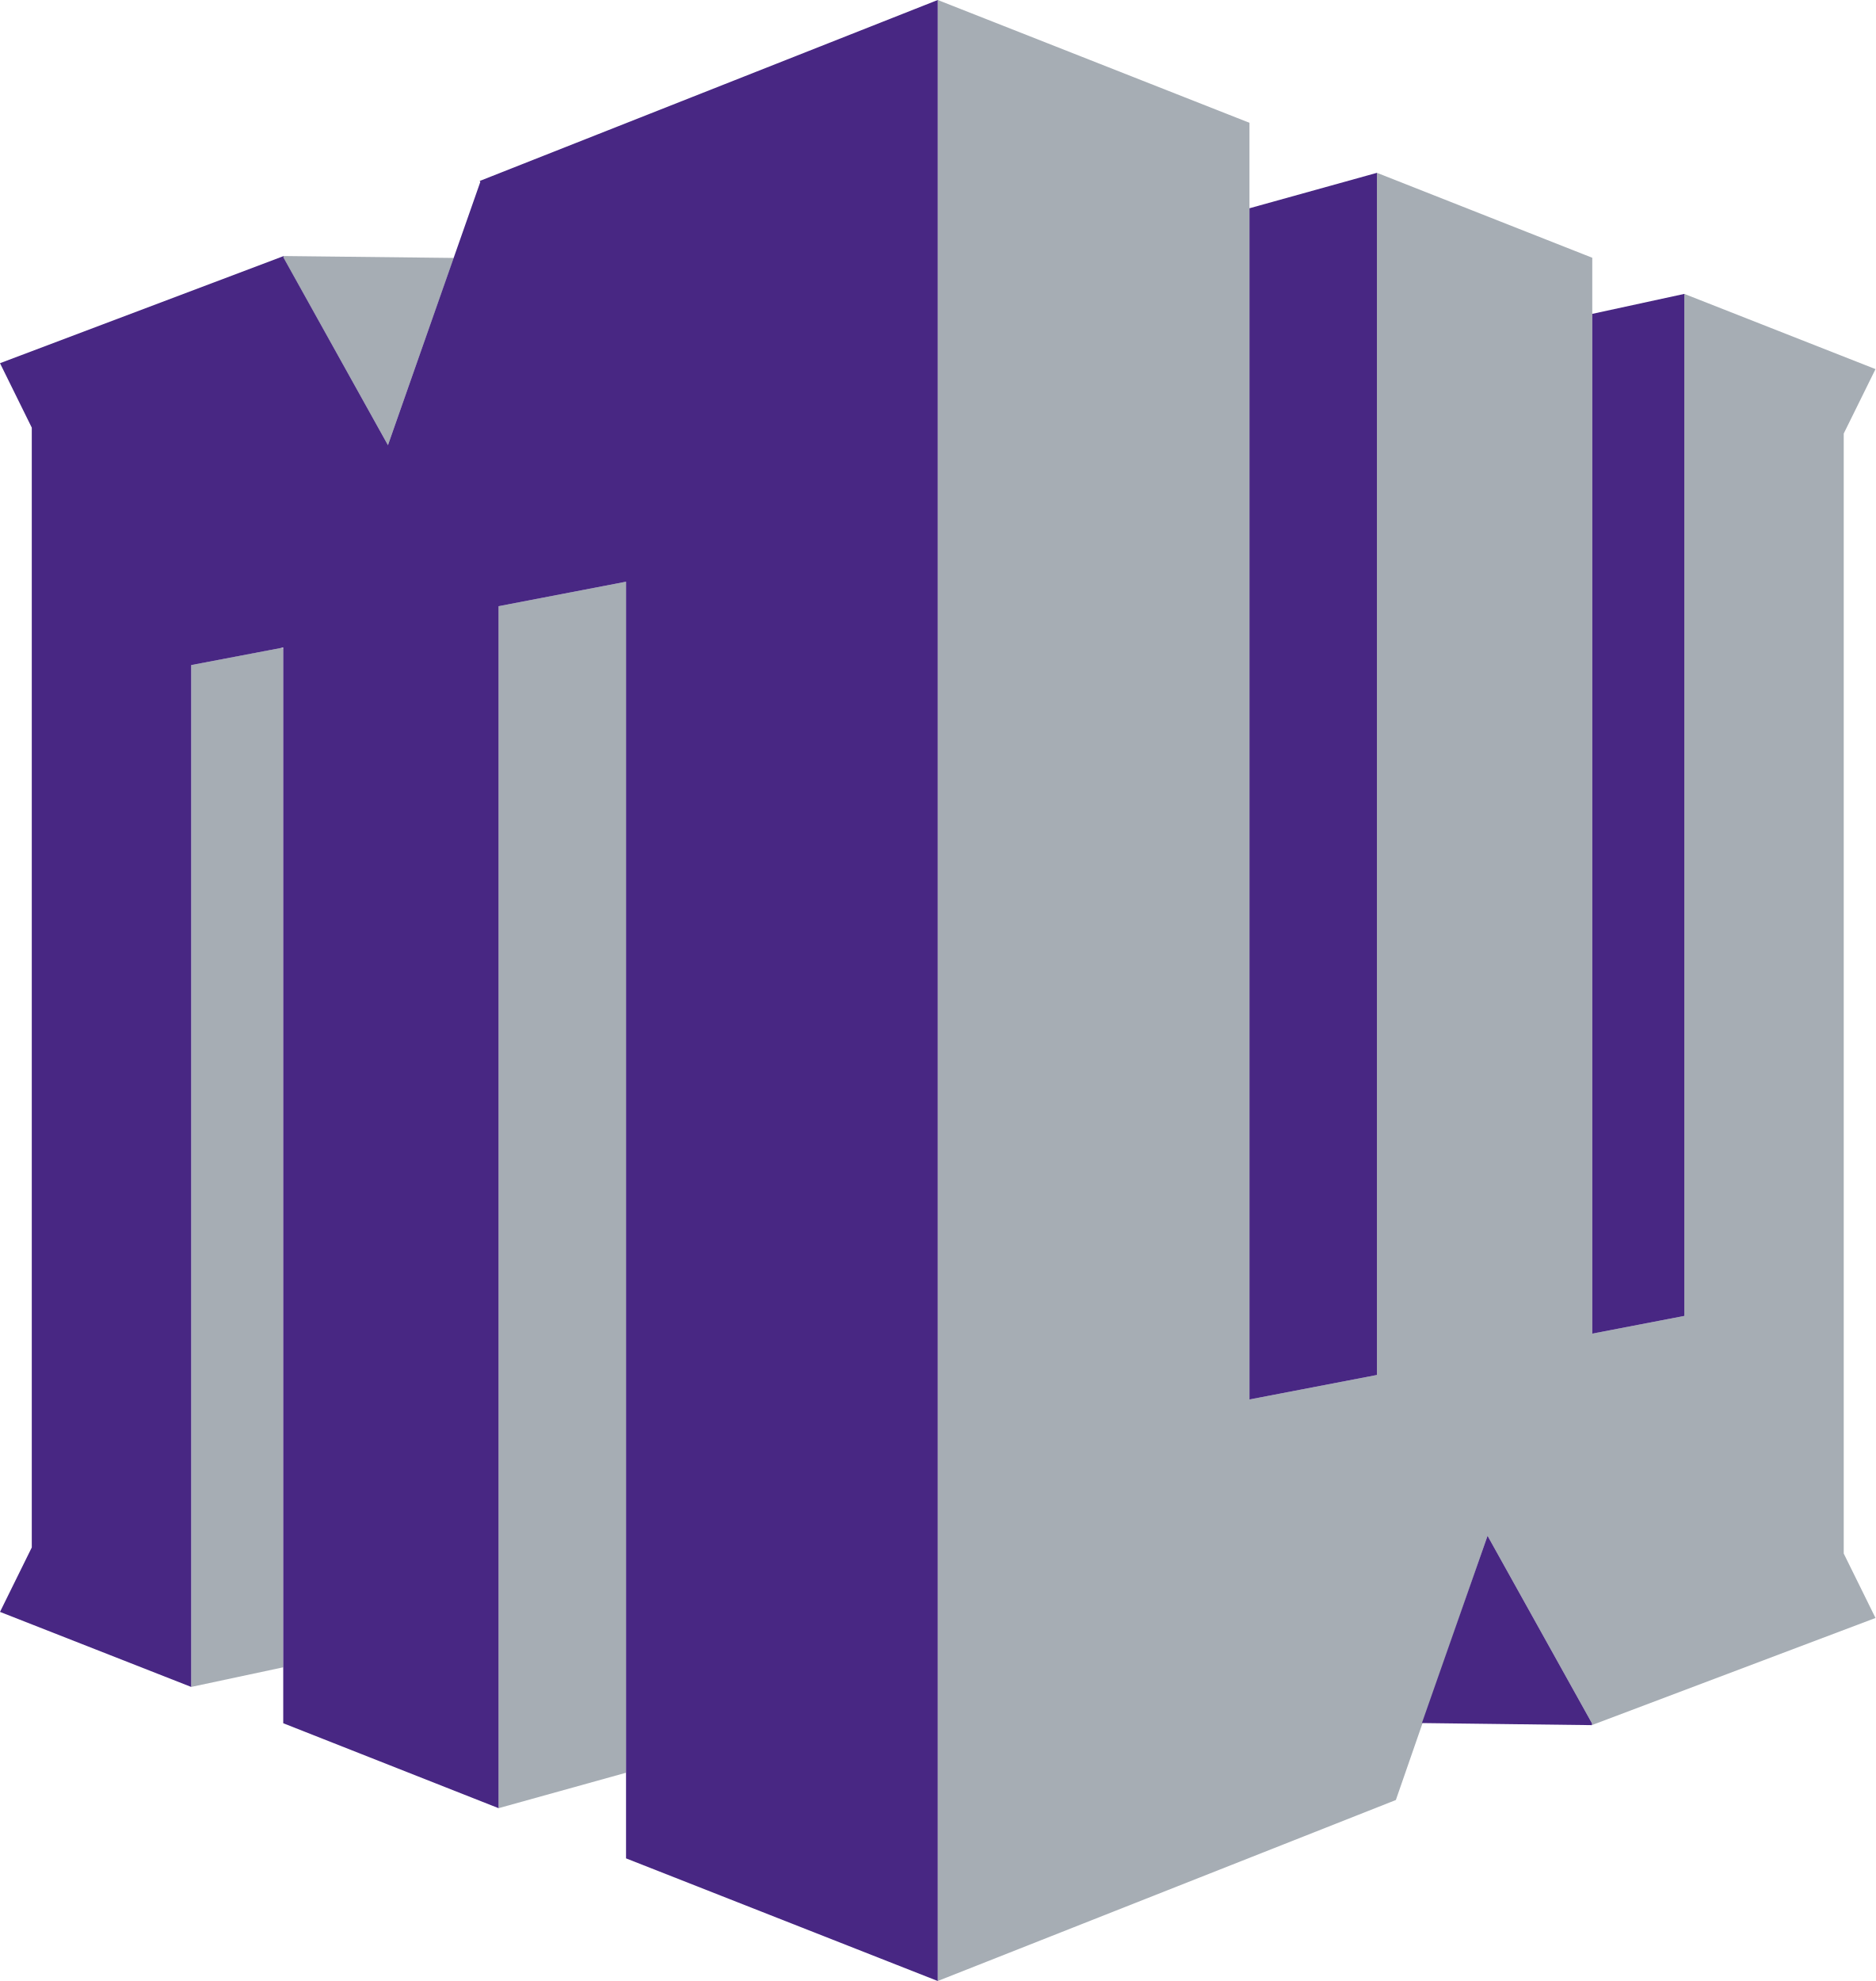
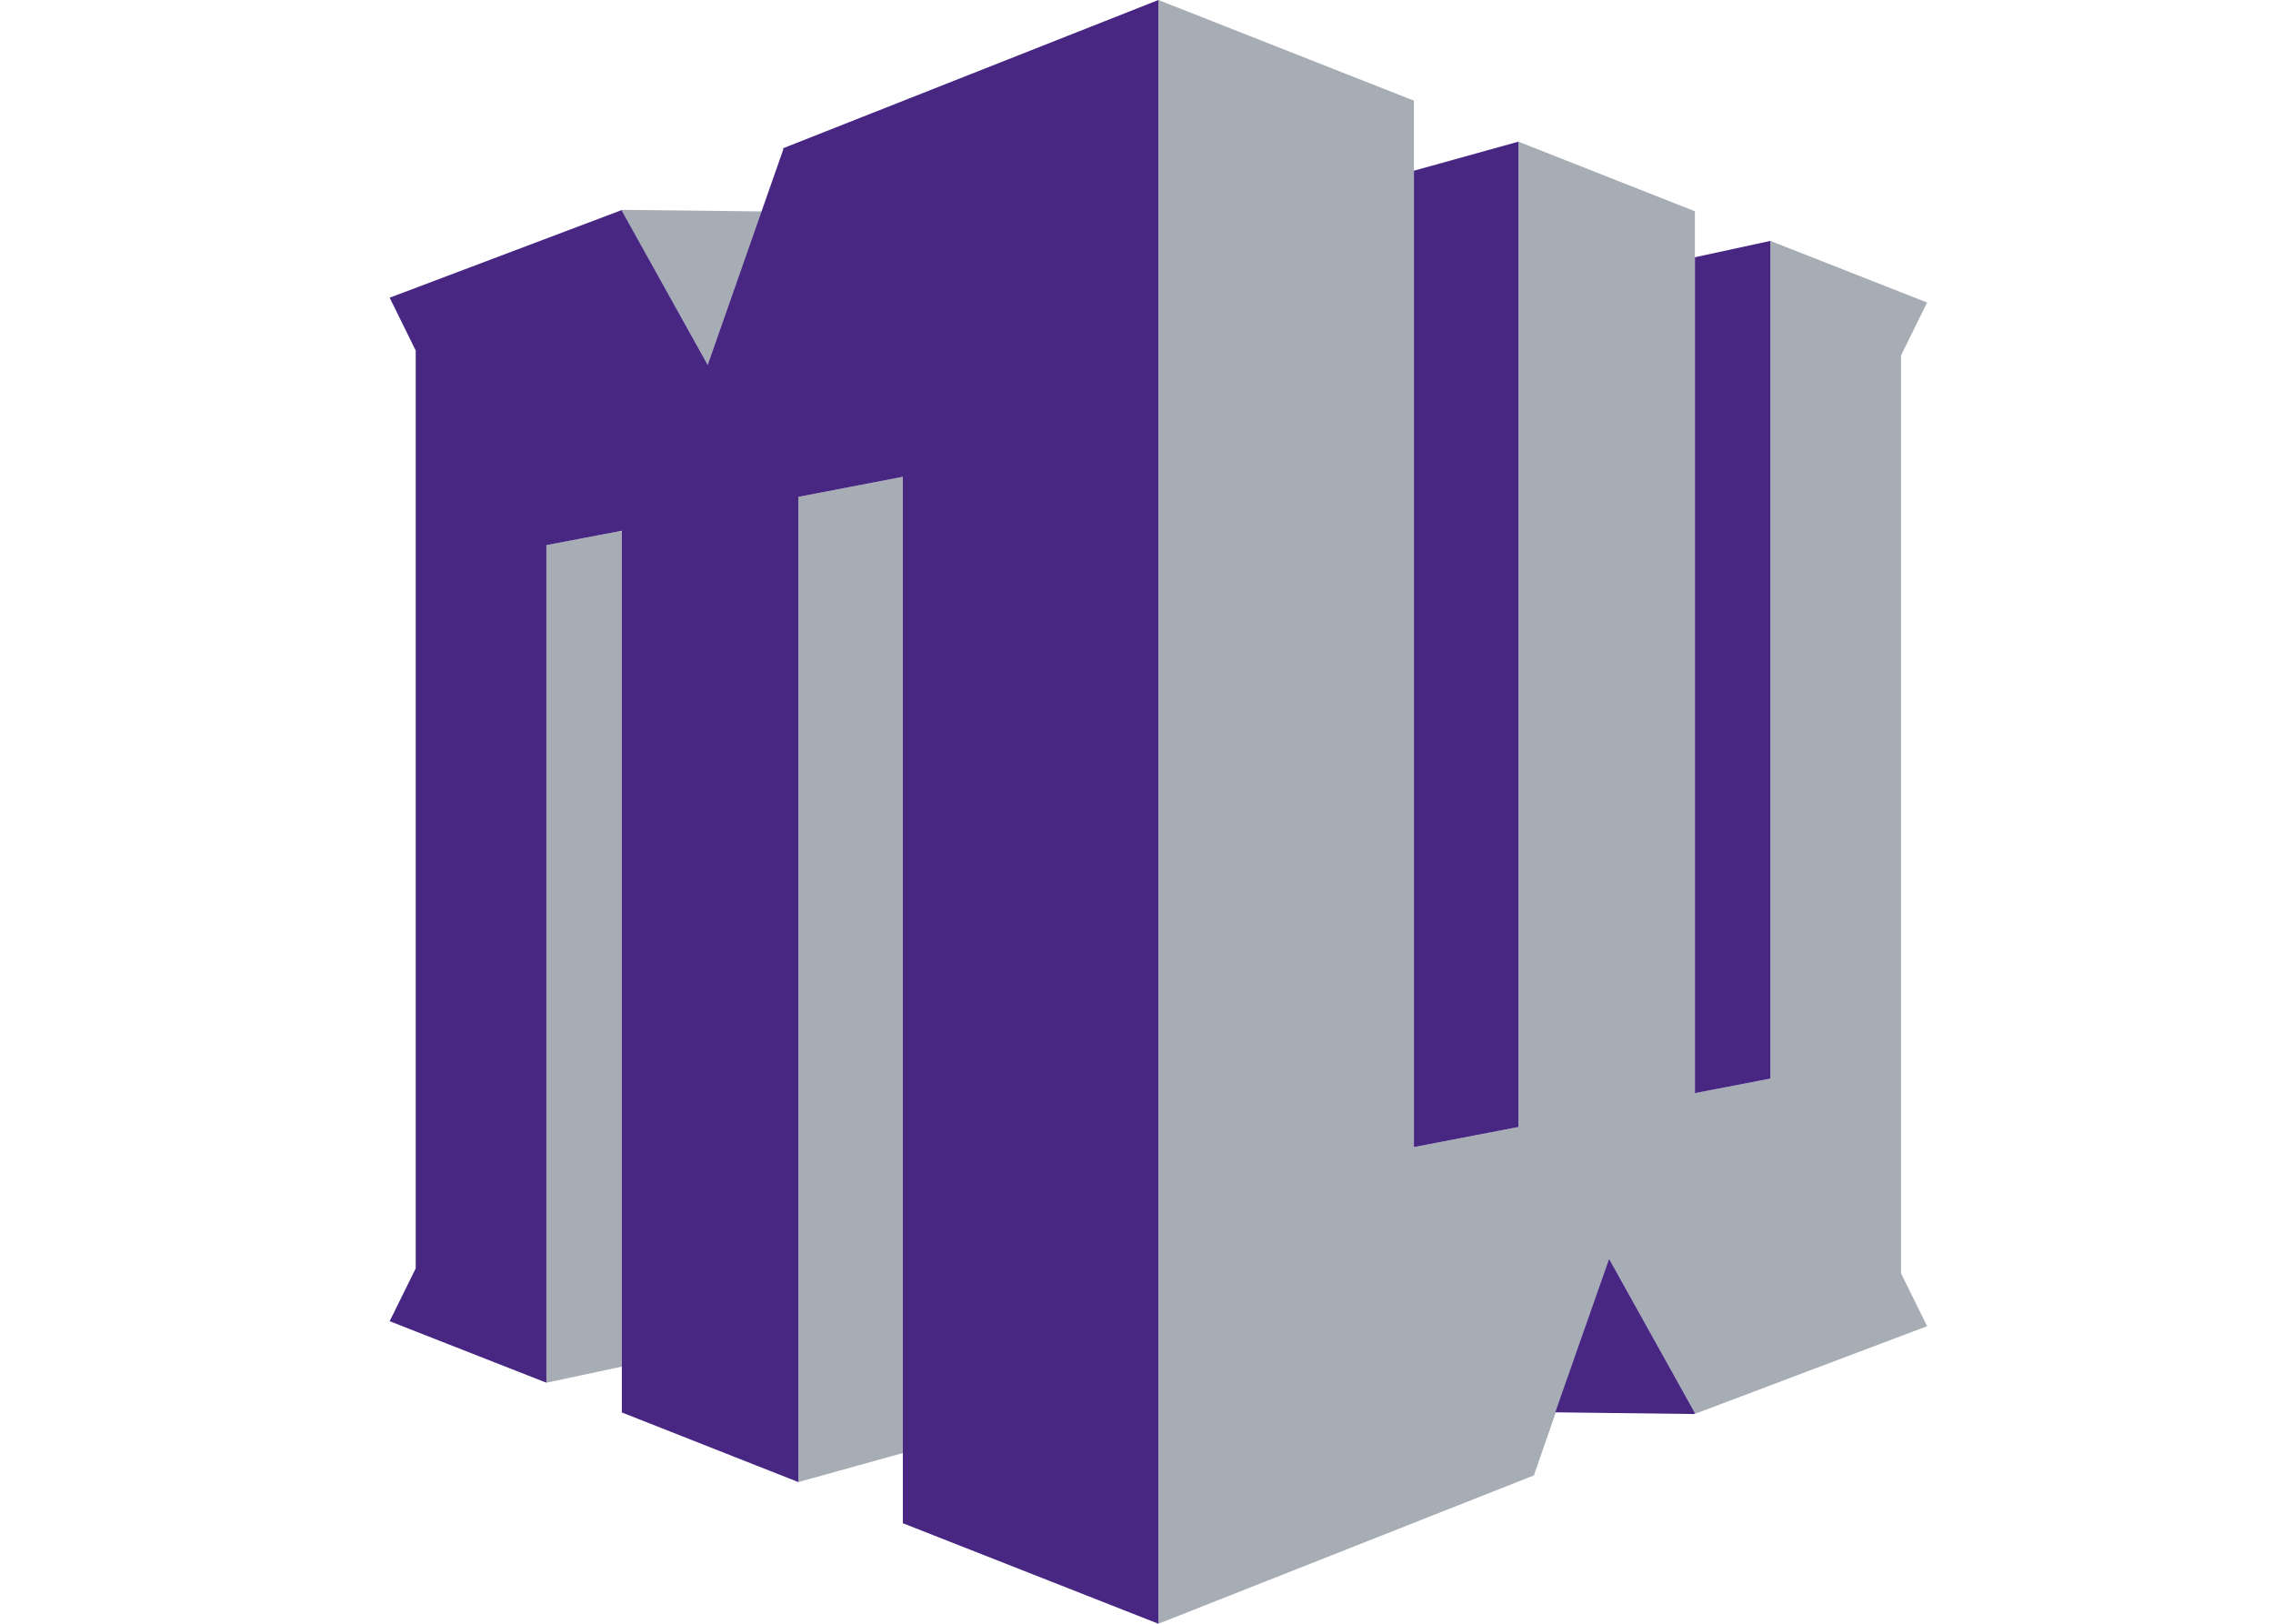
- <svg xmlns="http://www.w3.org/2000/svg" version="1.1" id="Layer_1" x="0px" y="0px" width="108px" height="114.05px" viewBox="0 0 108 114.05" enable-background="new 0 0 108 114.05" xml:space="preserve">
-   <polygon fill="#A6ADB4" points="11.01,97.12 16.31,95.99 16.31,37.33 16.14,37.31 11.01,38.29 " />
-   <polygon fill="#A6ADB4" points="85.66,88.42 91.68,99.23 91.66,99.32 108,93.15 106.17,89.44 106.17,24.96 108,21.25 96.99,16.92 96.99,75.76 91.69,76.78 91.69,14.84 79.29,9.95 79.29,79.16 71.95,80.57 71.95,7.07 54,0 54,114.05 80.38,103.63 " />
-   <polygon fill="#A6ADB4" points="28.71,104.1 36.05,102.06 36.05,33.49 28.71,34.9 " />
-   <polygon fill="#A6ADB4" points="22.34,25.63 26.13,14.85 16.34,14.74 16.32,14.83 " />
-   <polygon fill="#482783" points="85.66,88.42 81.88,99.2 91.66,99.32 91.68,99.23 " />
-   <polygon fill="#482783" points="91.69,76.78 96.99,75.76 96.99,16.92 91.69,18.07 " />
-   <polygon fill="#482783" points="71.95,80.57 79.29,79.16 79.29,9.95 71.95,11.99 " />
-   <polygon fill="#482783" points="36.05,106.99 54,114.05 54,0 27.62,10.42 27.66,10.47 22.34,25.63 16.32,14.82 16.34,14.74 0,20.91 1.83,24.62 1.83,89.09 0,92.8 11.01,97.12 11.01,38.29 16.31,37.28 16.31,99.21 28.71,104.1 28.71,34.9 36.05,33.49 " />
+ <svg xmlns="http://www.w3.org/2000/svg" version="1.1" width="280" height="200" viewBox="0 0 280 200" id="Layer_1" xml:space="preserve">
+   <defs id="defs3480" />
+   <polygon points="11.01,38.29 11.01,97.12 16.31,95.99 16.31,37.33 16.14,37.31 " transform="matrix(1.753617,0,0,1.753617,48,0)" id="polygon3462" style="fill:#a6adb4" />
+   <polygon points="54,114.05 80.38,103.63 85.66,88.42 91.68,99.23 91.66,99.32 108,93.15 106.17,89.44 106.17,24.96 108,21.25 96.99,16.92 96.99,75.76 91.69,76.78 91.69,14.84 79.29,9.95 79.29,79.16 71.95,80.57 71.95,7.07 54,0 " transform="matrix(1.753617,0,0,1.753617,48,0)" id="polygon3464" style="fill:#a6adb4" />
+   <polygon points="36.05,33.49 28.71,34.9 28.71,104.1 36.05,102.06 " transform="matrix(1.753617,0,0,1.753617,48,0)" id="polygon3466" style="fill:#a6adb4" />
+   <polygon points="16.34,14.74 16.32,14.83 22.34,25.63 26.13,14.85 " transform="matrix(1.753617,0,0,1.753617,48,0)" id="polygon3468" style="fill:#a6adb4" />
+   <polygon points="91.66,99.32 91.68,99.23 85.66,88.42 81.88,99.2 " transform="matrix(1.753617,0,0,1.753617,48,0)" id="polygon3470" style="fill:#482783" />
+   <polygon points="96.99,16.92 91.69,18.07 91.69,76.78 96.99,75.76 " transform="matrix(1.753617,0,0,1.753617,48,0)" id="polygon3472" style="fill:#482783" />
+   <polygon points="79.29,9.95 71.95,11.99 71.95,80.57 79.29,79.16 " transform="matrix(1.753617,0,0,1.753617,48,0)" id="polygon3474" style="fill:#482783" />
+   <polygon points="16.31,99.21 28.71,104.1 28.71,34.9 36.05,33.49 36.05,106.99 54,114.05 54,0 27.62,10.42 27.66,10.47 22.34,25.63 16.32,14.82 16.34,14.74 0,20.91 1.83,24.62 1.83,89.09 0,92.8 11.01,97.12 11.01,38.29 16.31,37.28 " transform="matrix(1.753617,0,0,1.753617,48,0)" id="polygon3476" style="fill:#482783" />
</svg>
